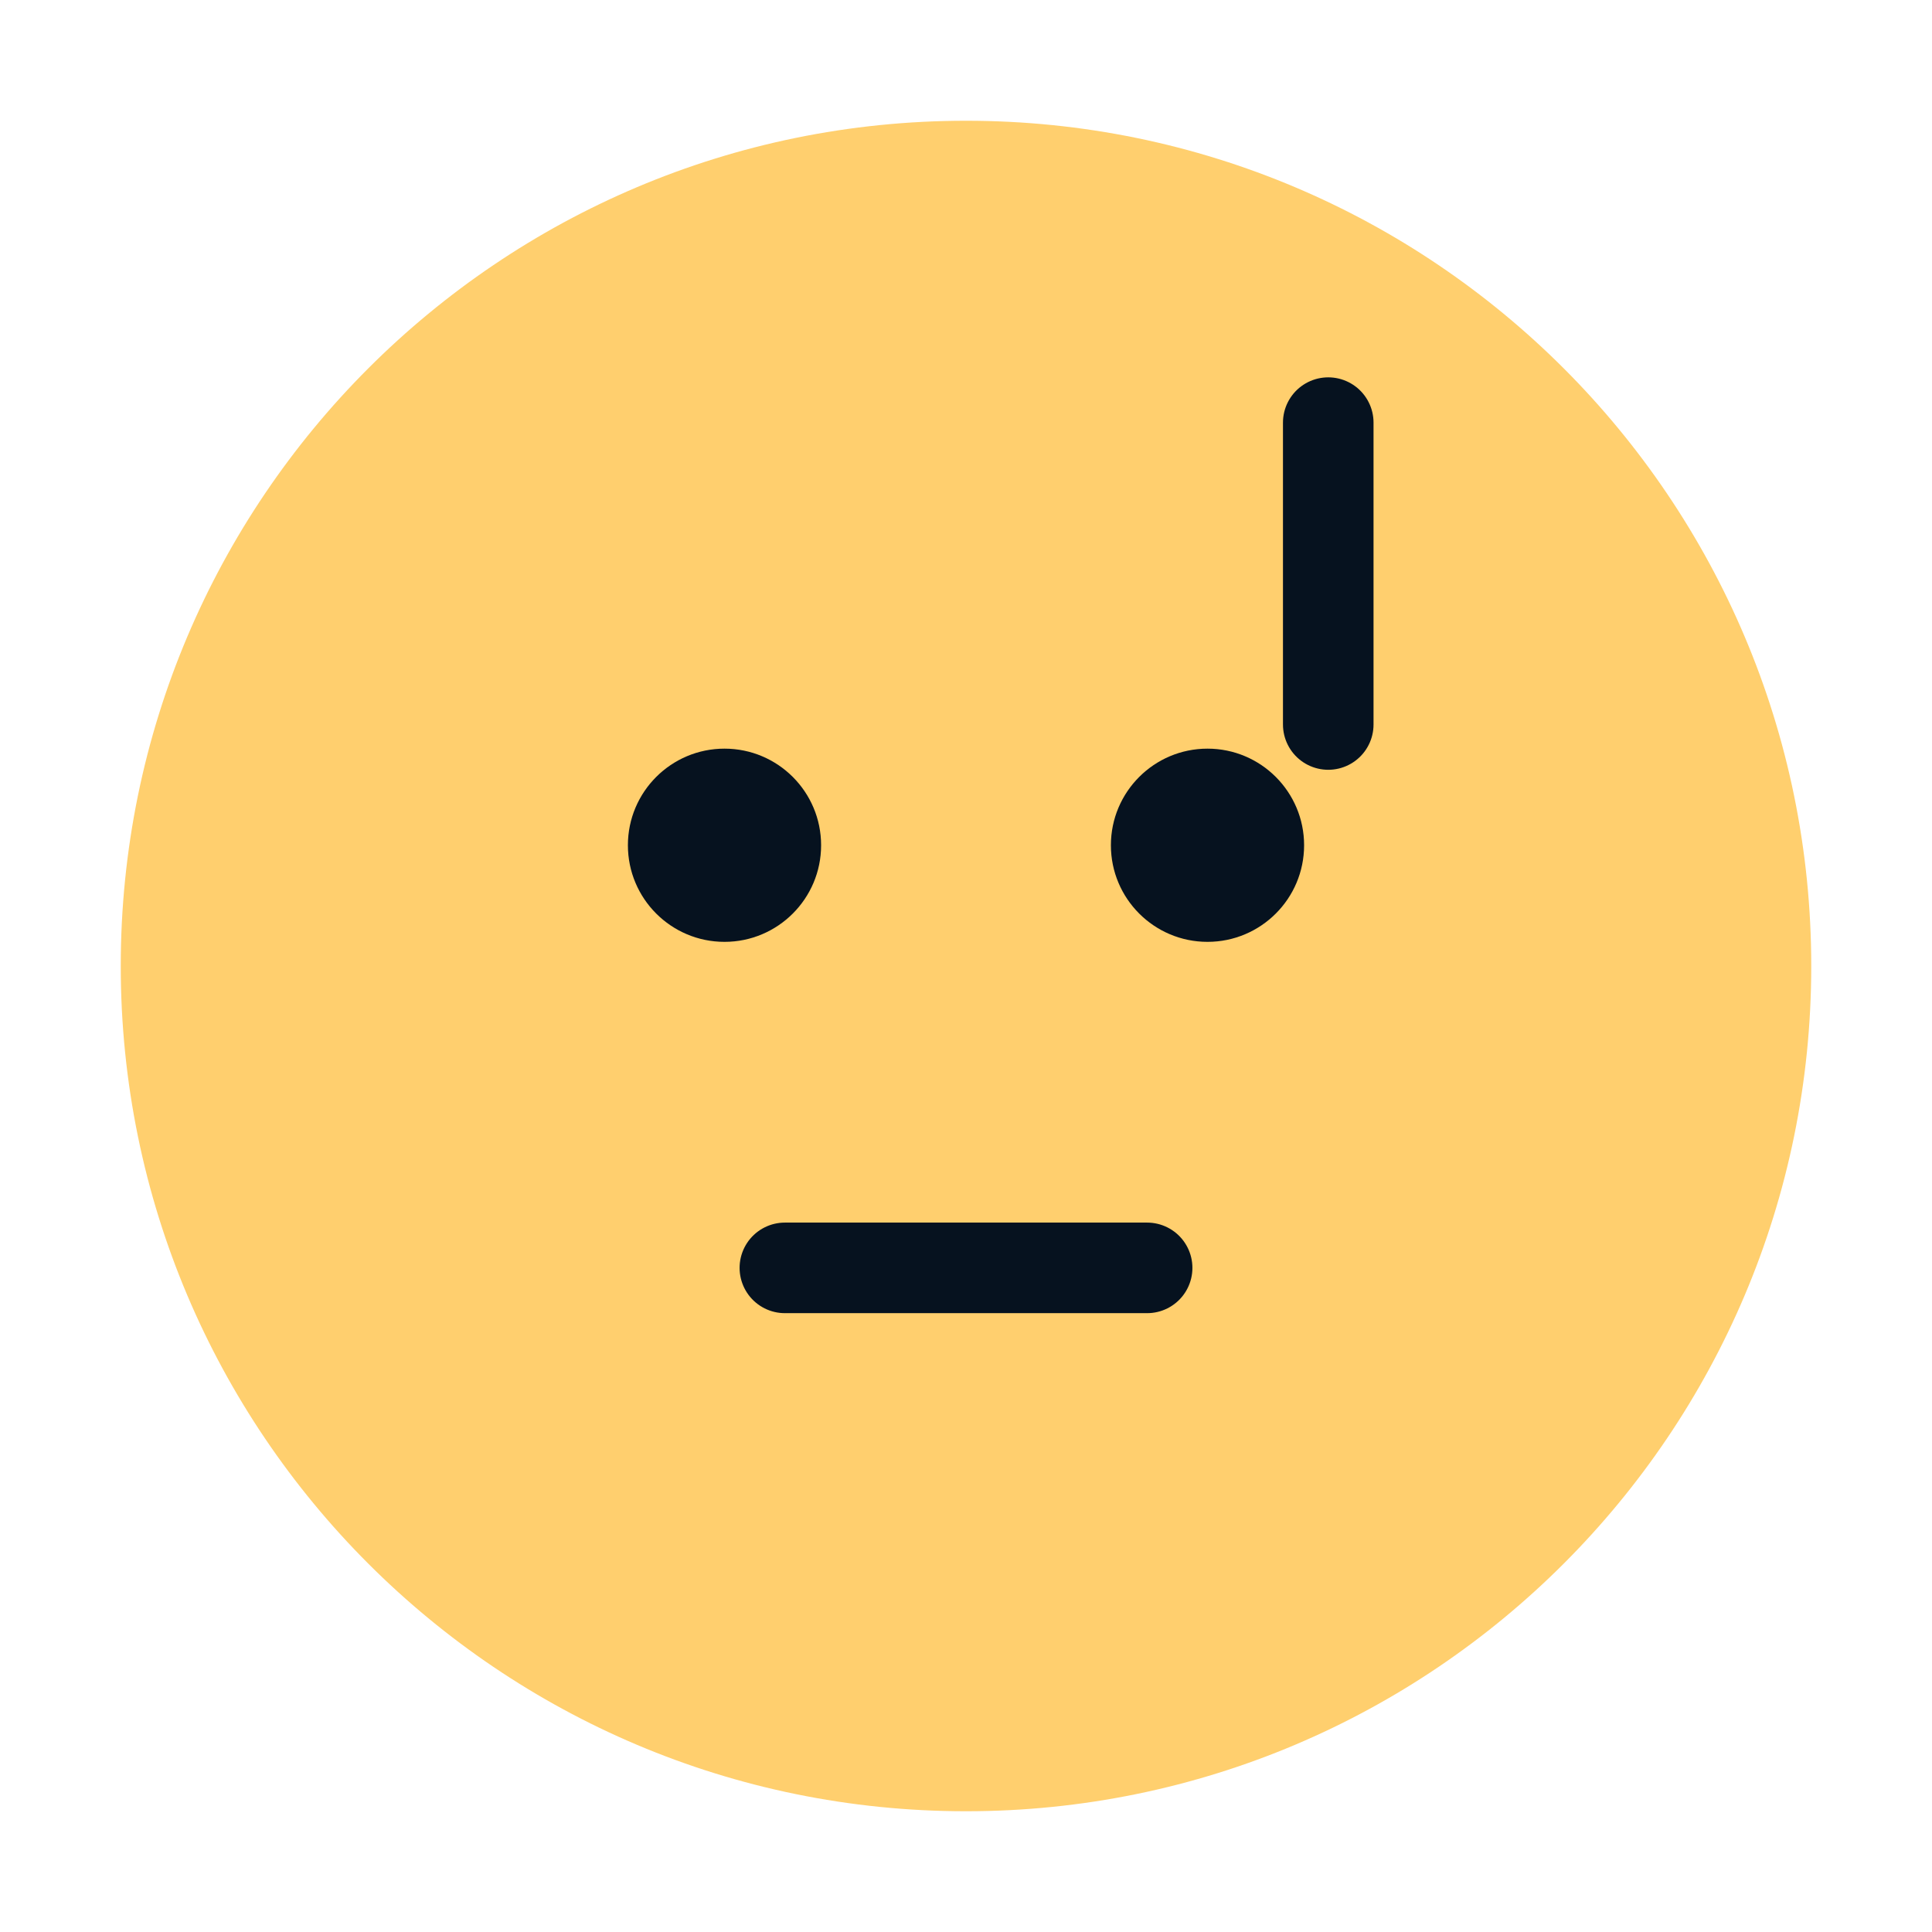
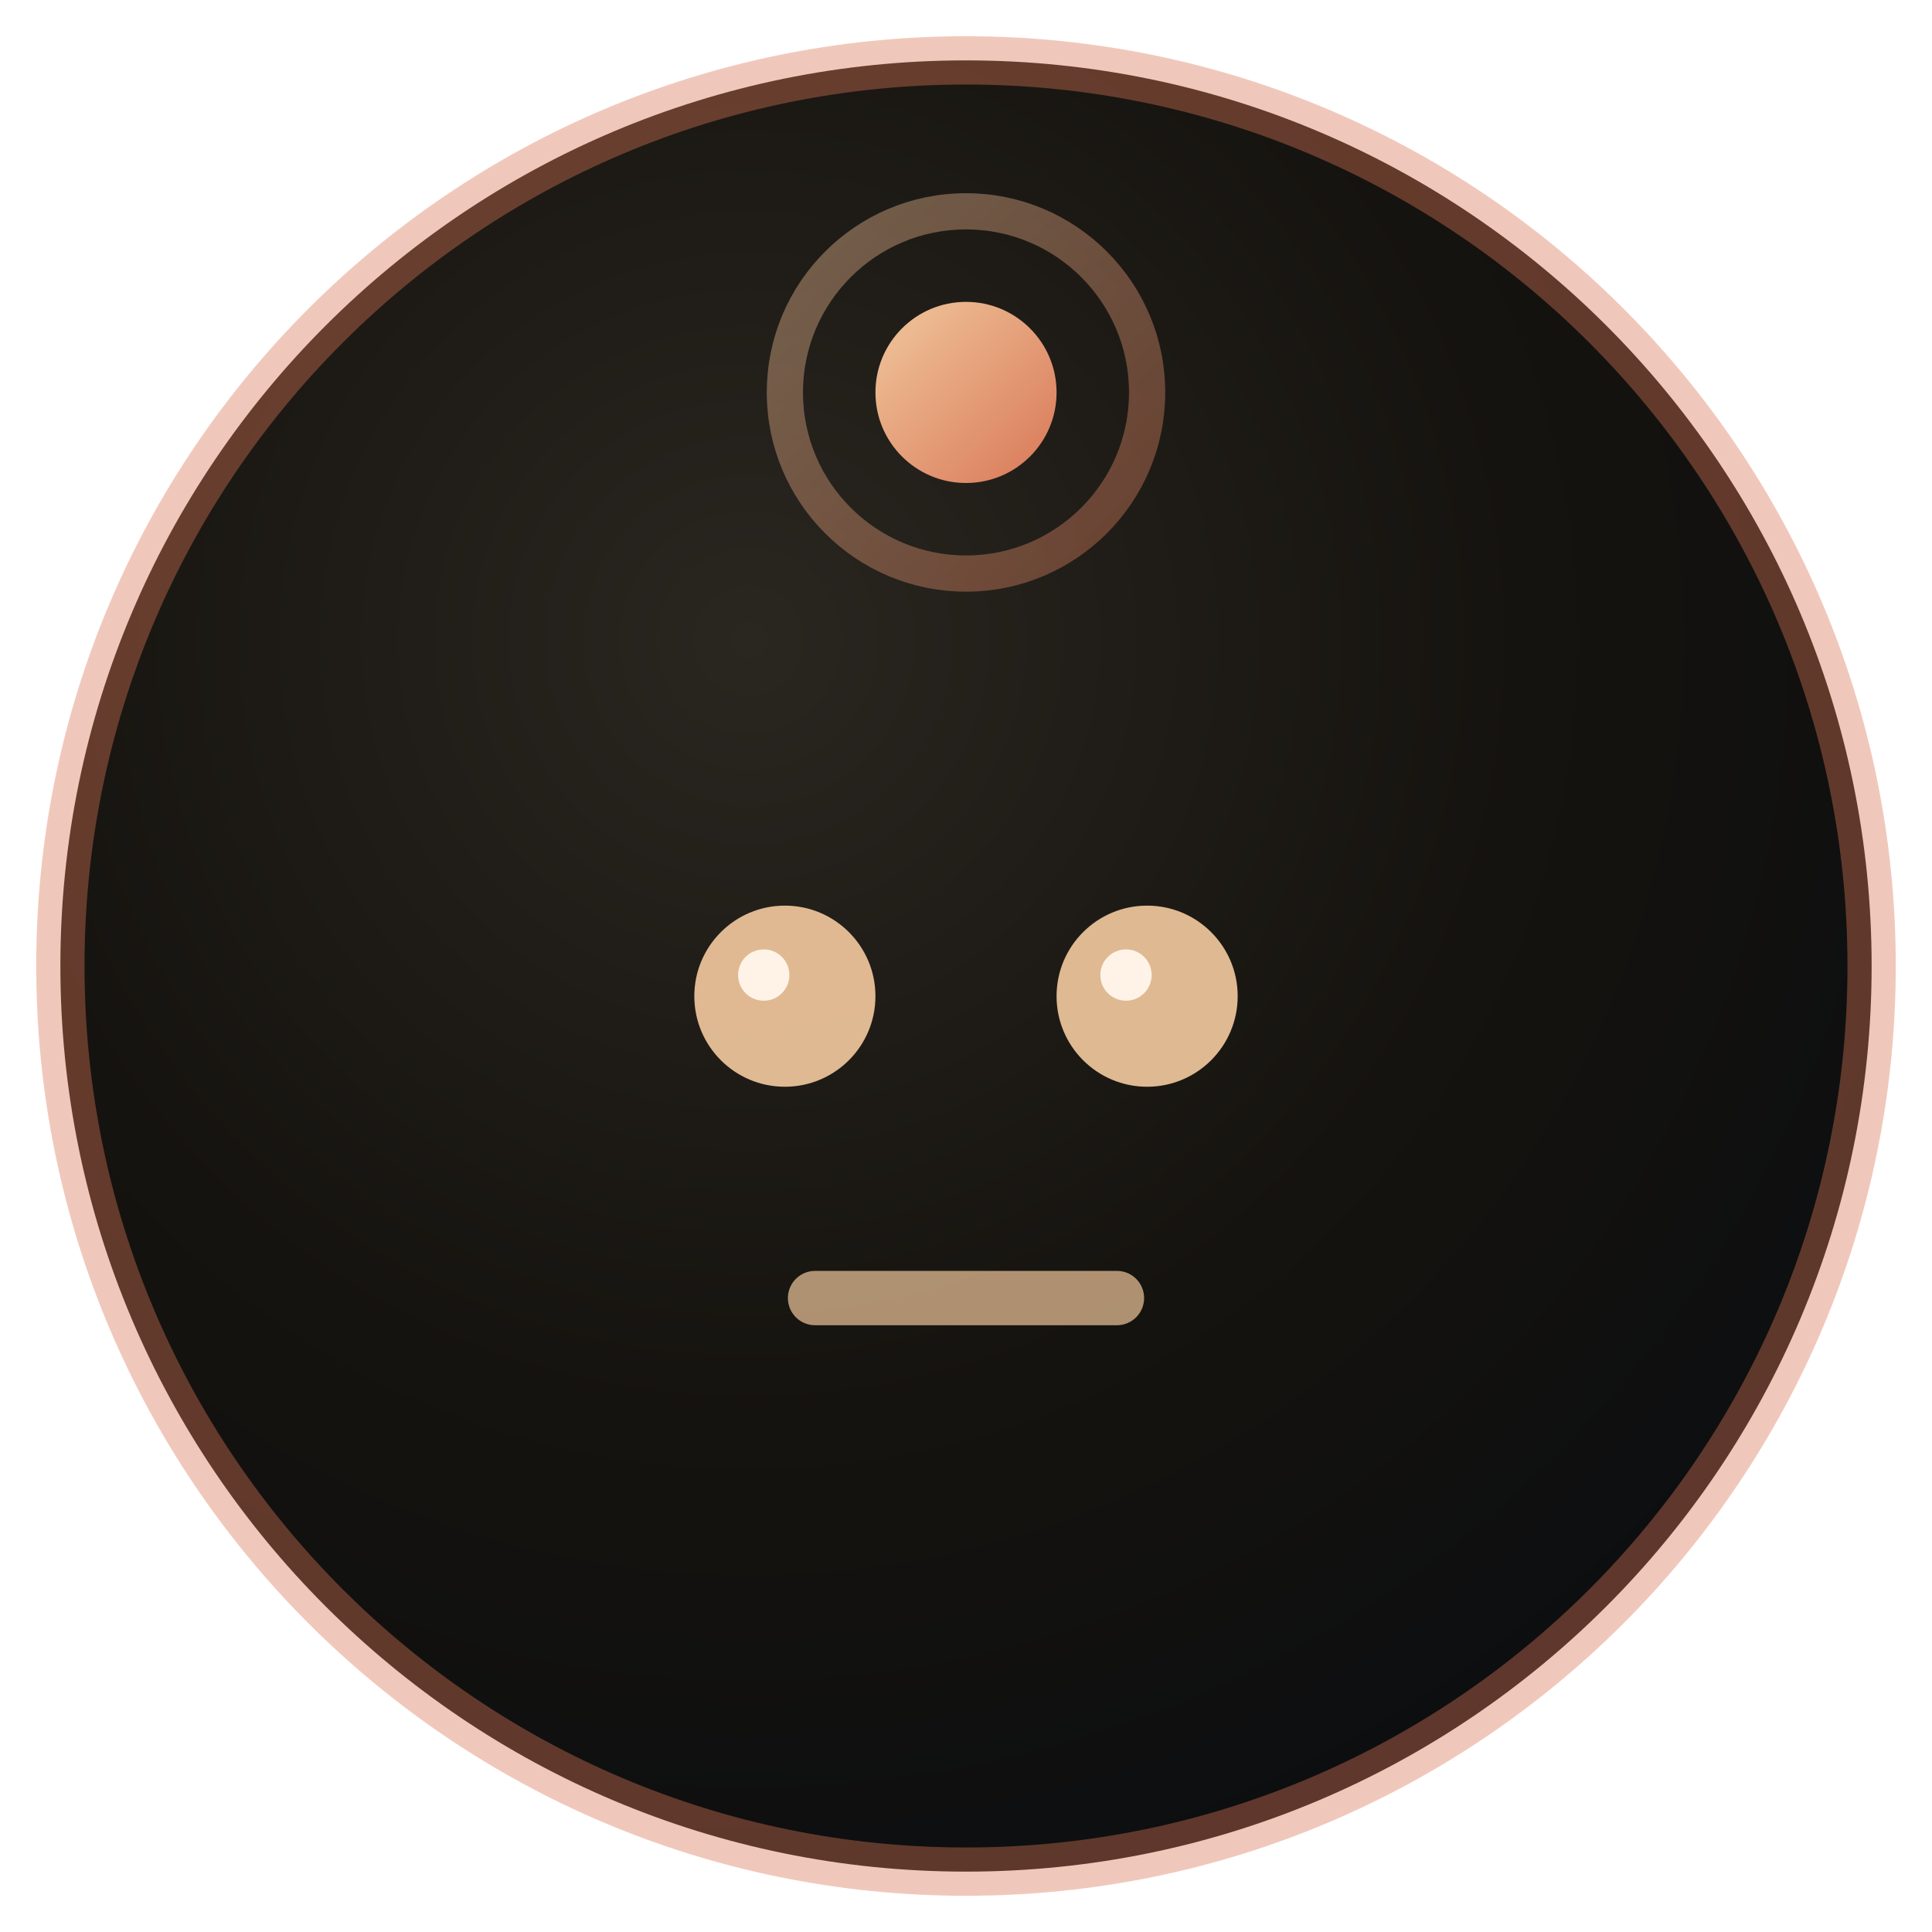
- <svg xmlns="http://www.w3.org/2000/svg" viewBox="0 0 64 64" width="64" height="64" role="img" aria-label="Mnem waiting">
-   <circle cx="32" cy="32" r="28" fill="#ffcf6e" />
-   <circle cx="24" cy="28" r="3.2" fill="#06121f" />
-   <circle cx="40" cy="28" r="3.2" fill="#06121f" />
-   <path d="M26 42 h12" stroke="#06121f" stroke-width="3" fill="none" stroke-linecap="round" />
-   <path d="M44 14 v10" stroke="#06121f" stroke-width="3" fill="none" stroke-linecap="round" />
+ <svg xmlns="http://www.w3.org/2000/svg" viewBox="0 0 64 64" width="64" height="64" role="img" aria-label="Mnem waiting for a decision">
+   <defs>
+     <radialGradient id="mg" cx="38%" cy="32%" r="78%">
+       <stop offset="0" stop-color="#2a2620" />
+       <stop offset="0.55" stop-color="#15130f" />
+       <stop offset="1" stop-color="#0b0d10" />
+     </radialGradient>
+     <linearGradient id="mw" x1="0" y1="0" x2="1" y2="1">
+       <stop offset="0" stop-color="#f0c79c" />
+       <stop offset="1" stop-color="#d97757" />
+     </linearGradient>
+   </defs>
+   <circle cx="32" cy="32" r="30" fill="url(#mg)" />
+   <circle cx="32" cy="32" r="30" fill="none" stroke="#d97757" stroke-opacity="0.4" stroke-width="1.6" />
+   <line x1="32" y1="30" x2="32" y2="15" stroke="url(#mw)" stroke-width="1.4" stroke-opacity="0.5" />
+   <circle cx="32" cy="13" r="3" fill="url(#mw)" />
+   <circle cx="32" cy="13" r="6" fill="none" stroke="url(#mw)" stroke-opacity="0.4" stroke-width="1.2" />
+   <circle cx="26" cy="33" r="3" fill="#f0c79c" fill-opacity="0.92" />
+   <circle cx="38" cy="33" r="3" fill="#f0c79c" fill-opacity="0.92" />
+   <circle cx="25.3" cy="32.3" r="0.85" fill="#fff3e8" />
+   <circle cx="37.3" cy="32.3" r="0.85" fill="#fff3e8" />
+   <path d="M27 43 h10" stroke="#f0c79c" stroke-opacity="0.7" stroke-width="1.8" fill="none" stroke-linecap="round" />
</svg>
